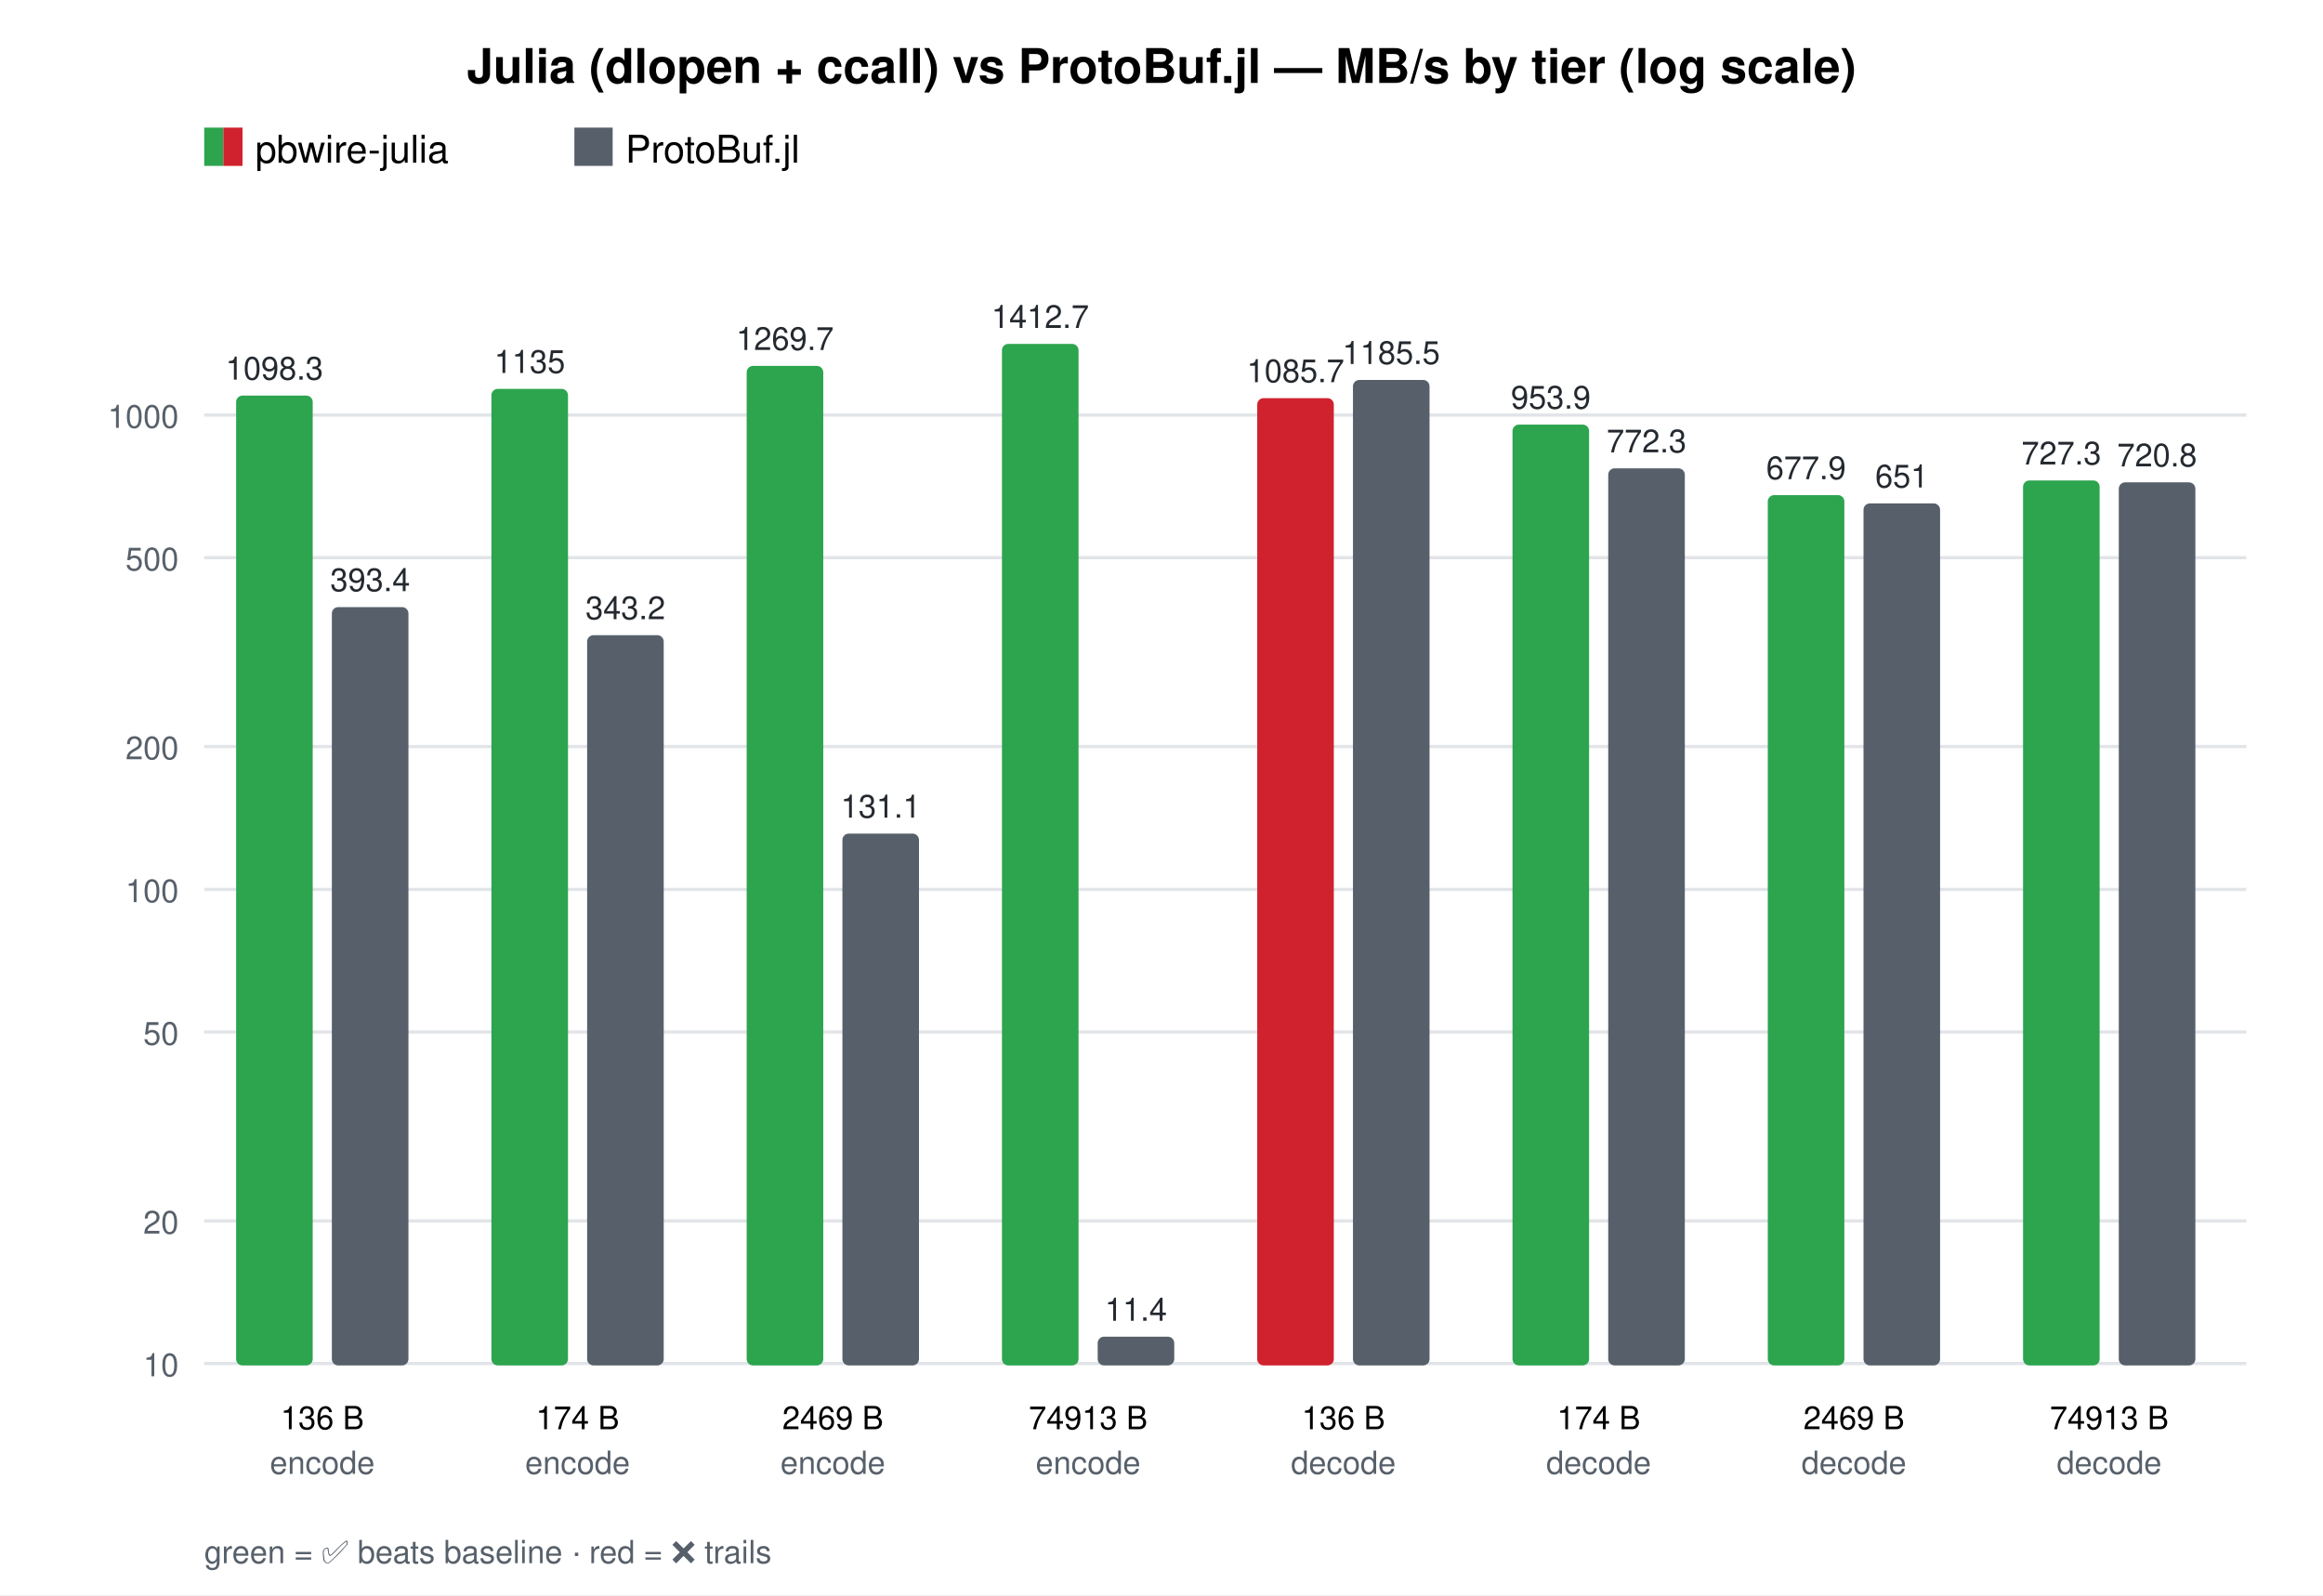
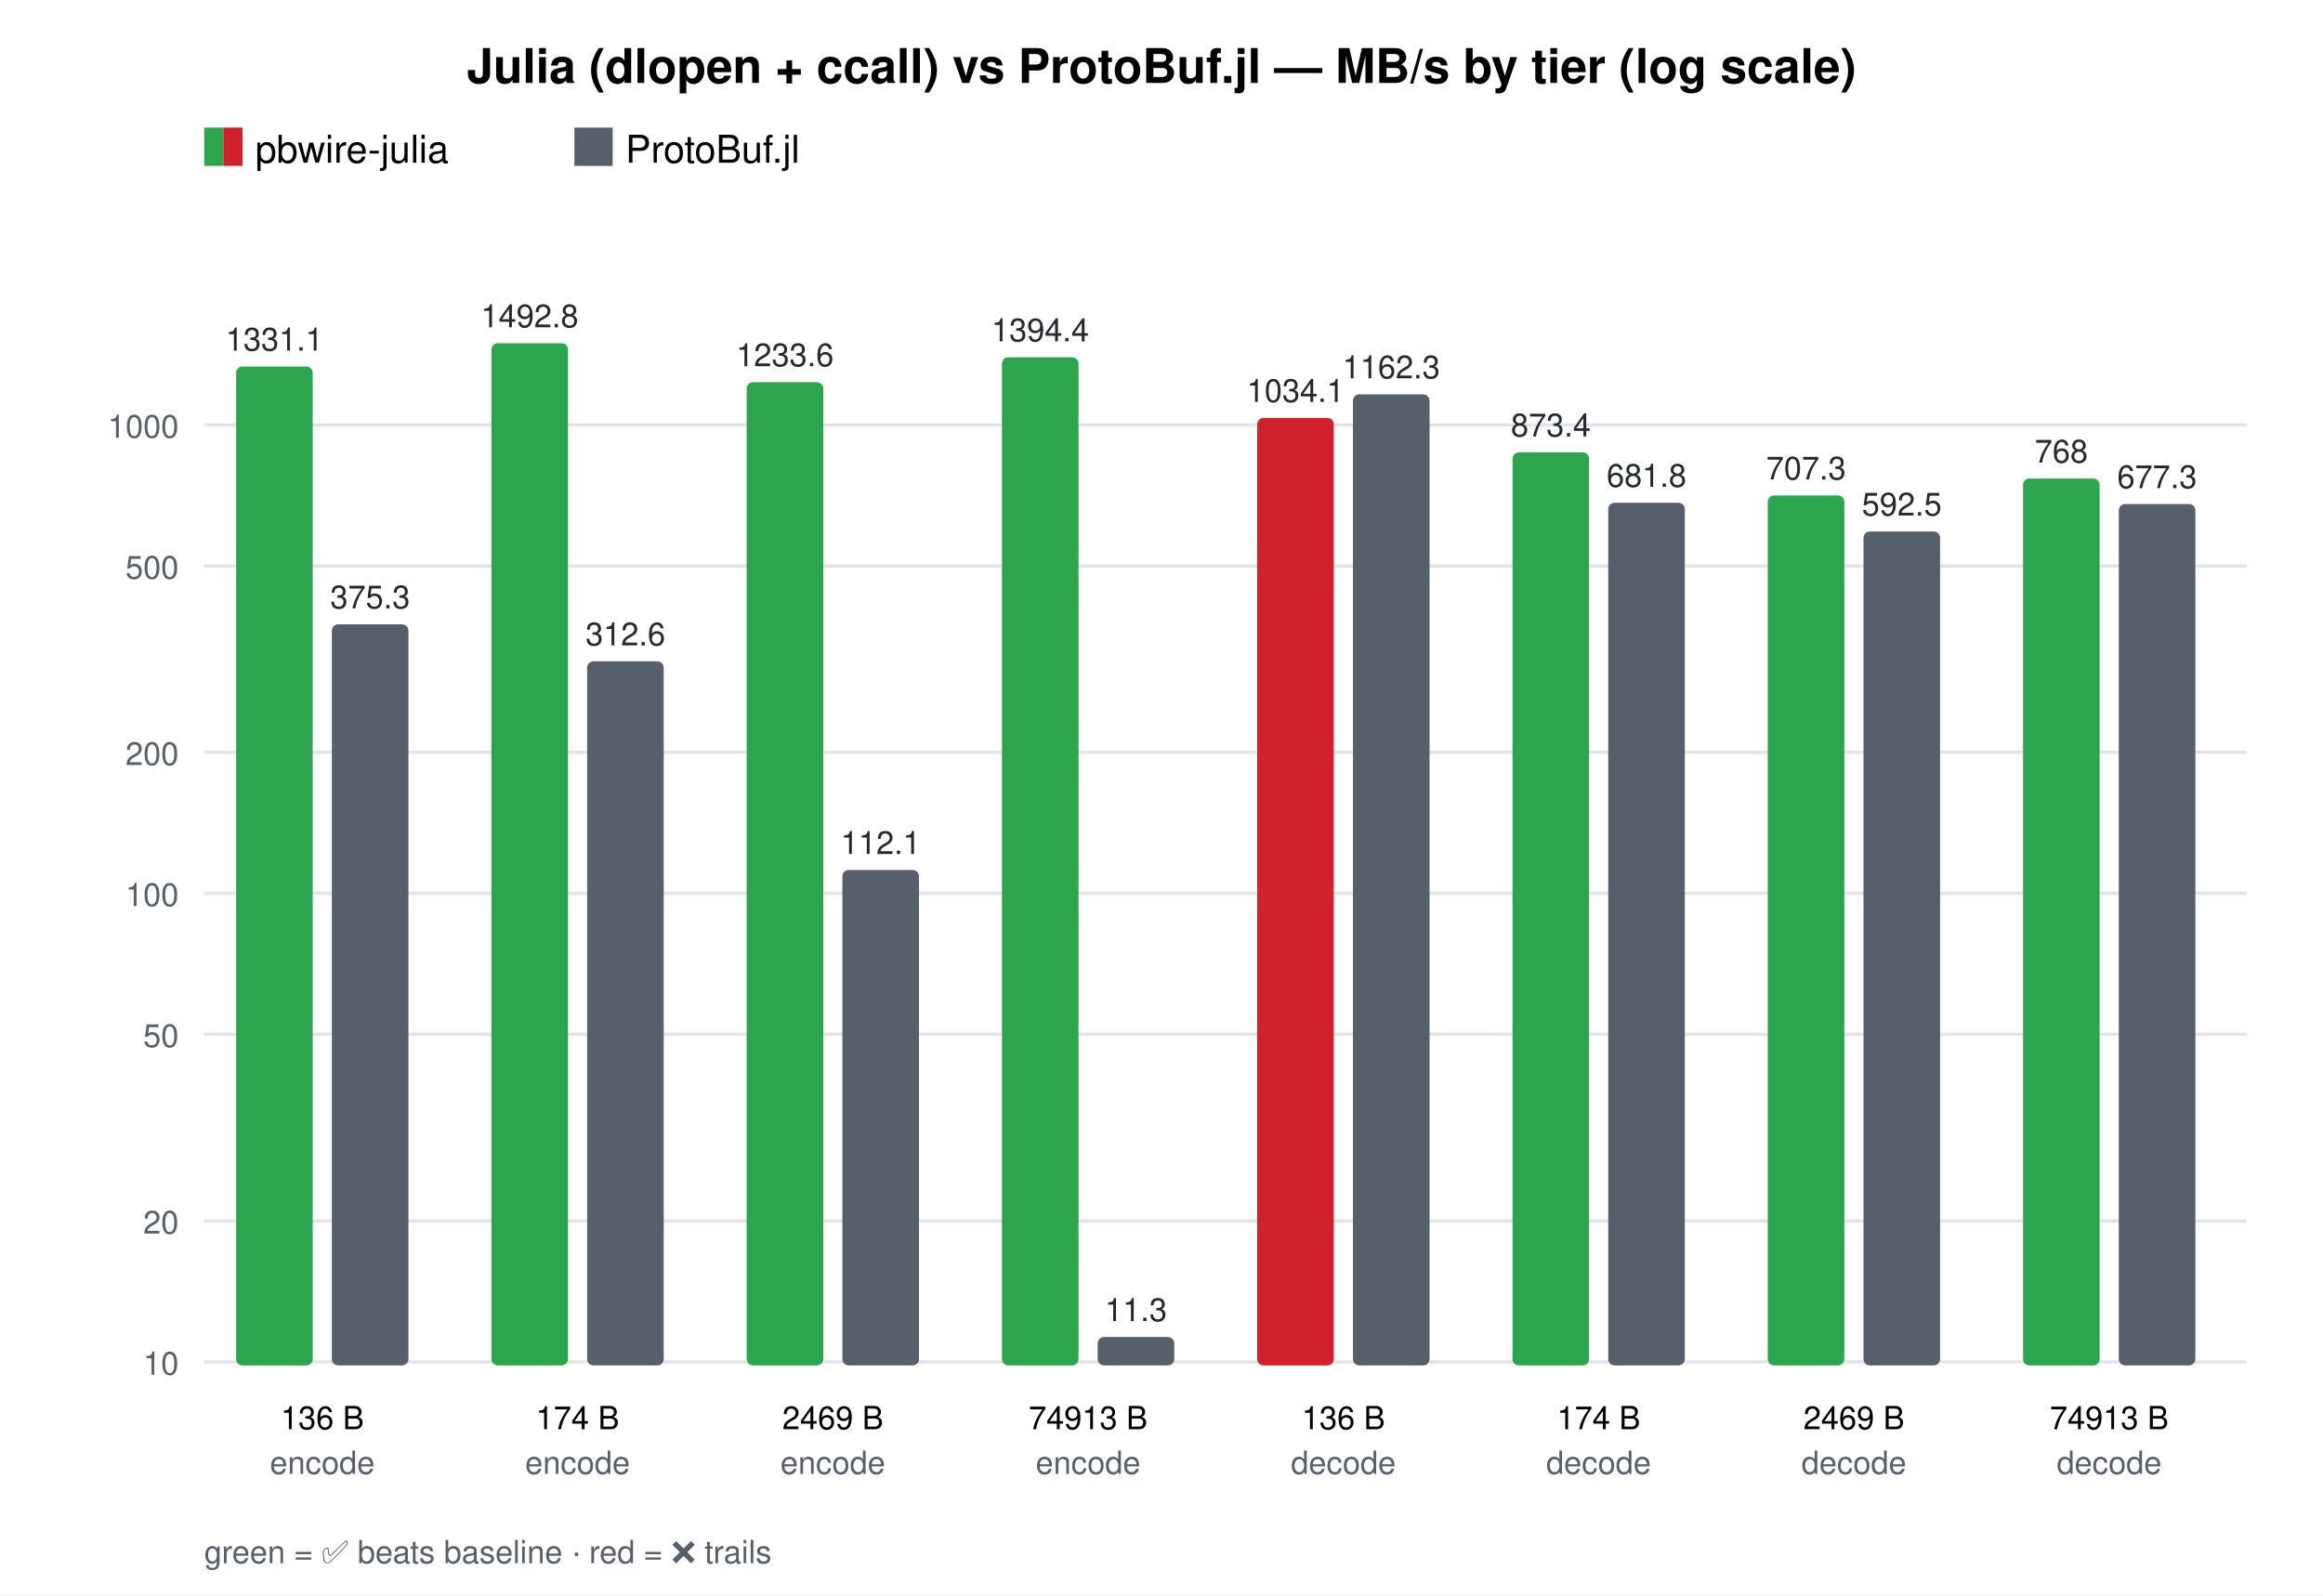
<svg xmlns="http://www.w3.org/2000/svg" width="728" height="500" font-family="Helvetica, Arial, sans-serif">
  <rect width="728" height="500" fill="#ffffff" />
  <text x="364.0" y="26" text-anchor="middle" font-size="15" font-weight="bold">Julia (dlopen + ccall) vs ProtoBuf.jl — MB/s by tier (log scale)</text>
  <rect x="64" y="40" width="6" height="12" fill="#2da44e" />
  <rect x="70" y="40" width="6" height="12" fill="#cf222e" />
  <text x="80" y="51" font-size="12">pbwire-julia</text>
  <rect x="180.0" y="40" width="12" height="12" fill="#57606a" />
  <text x="196.0" y="51" font-size="12">ProtoBuf.jl</text>
-   <line x1="64" y1="427.4" x2="704" y2="427.4" stroke="#e1e4e8" />
-   <text x="56" y="431.4" text-anchor="end" font-size="10" fill="#57606a">10</text>
+   <line x1="64" y1="426.9" x2="704" y2="426.9" stroke="#e1e4e8" />
+   <text x="56" y="430.9" text-anchor="end" font-size="10" fill="#57606a">10</text>
  <line x1="64" y1="382.7" x2="704" y2="382.7" stroke="#e1e4e8" />
  <text x="56" y="386.7" text-anchor="end" font-size="10" fill="#57606a">20</text>
-   <line x1="64" y1="323.5" x2="704" y2="323.5" stroke="#e1e4e8" />
-   <text x="56" y="327.5" text-anchor="end" font-size="10" fill="#57606a">50</text>
-   <line x1="64" y1="278.8" x2="704" y2="278.8" stroke="#e1e4e8" />
-   <text x="56" y="282.8" text-anchor="end" font-size="10" fill="#57606a">100</text>
-   <line x1="64" y1="234.0" x2="704" y2="234.0" stroke="#e1e4e8" />
-   <text x="56" y="238.0" text-anchor="end" font-size="10" fill="#57606a">200</text>
-   <line x1="64" y1="174.8" x2="704" y2="174.8" stroke="#e1e4e8" />
-   <text x="56" y="178.8" text-anchor="end" font-size="10" fill="#57606a">500</text>
-   <line x1="64" y1="130.1" x2="704" y2="130.1" stroke="#e1e4e8" />
-   <text x="56" y="134.1" text-anchor="end" font-size="10" fill="#57606a">1000</text>
+   <line x1="64" y1="324.2" x2="704" y2="324.2" stroke="#e1e4e8" />
+   <text x="56" y="328.2" text-anchor="end" font-size="10" fill="#57606a">50</text>
+   <line x1="64" y1="280.0" x2="704" y2="280.0" stroke="#e1e4e8" />
+   <text x="56" y="284.0" text-anchor="end" font-size="10" fill="#57606a">100</text>
+   <line x1="64" y1="235.8" x2="704" y2="235.8" stroke="#e1e4e8" />
+   <text x="56" y="239.8" text-anchor="end" font-size="10" fill="#57606a">200</text>
+   <line x1="64" y1="177.4" x2="704" y2="177.4" stroke="#e1e4e8" />
+   <text x="56" y="181.4" text-anchor="end" font-size="10" fill="#57606a">500</text>
+   <line x1="64" y1="133.2" x2="704" y2="133.2" stroke="#e1e4e8" />
+   <text x="56" y="137.2" text-anchor="end" font-size="10" fill="#57606a">1000</text>
  <text x="101.0" y="448" text-anchor="middle" font-size="10">136 B</text>
  <text x="101.0" y="462" text-anchor="middle" font-size="10" fill="#57606a">encode</text>
-   <rect x="74.0" y="124.0" width="24" height="304.0" rx="2" fill="#2da44e" />
-   <text x="86.0" y="119.0" text-anchor="middle" font-size="10" fill="#24292f">1098.3</text>
-   <rect x="104.0" y="190.3" width="24" height="237.7" rx="2" fill="#57606a" />
-   <text x="116.0" y="185.3" text-anchor="middle" font-size="10" fill="#24292f">393.4</text>
+   <rect x="74.0" y="114.9" width="24" height="313.1" rx="2" fill="#2da44e" />
+   <text x="86.0" y="109.9" text-anchor="middle" font-size="10" fill="#24292f">1331.1</text>
+   <rect x="104.0" y="195.7" width="24" height="232.3" rx="2" fill="#57606a" />
+   <text x="116.0" y="190.7" text-anchor="middle" font-size="10" fill="#24292f">375.3</text>
  <text x="181.0" y="448" text-anchor="middle" font-size="10">174 B</text>
  <text x="181.0" y="462" text-anchor="middle" font-size="10" fill="#57606a">encode</text>
-   <rect x="154.0" y="121.9" width="24" height="306.1" rx="2" fill="#2da44e" />
-   <text x="166.0" y="116.9" text-anchor="middle" font-size="10" fill="#24292f">1135</text>
-   <rect x="184.0" y="199.1" width="24" height="228.9" rx="2" fill="#57606a" />
-   <text x="196.0" y="194.1" text-anchor="middle" font-size="10" fill="#24292f">343.2</text>
+   <rect x="154.0" y="107.6" width="24" height="320.4" rx="2" fill="#2da44e" />
+   <text x="166.0" y="102.6" text-anchor="middle" font-size="10" fill="#24292f">1492.8</text>
+   <rect x="184.0" y="207.3" width="24" height="220.7" rx="2" fill="#57606a" />
+   <text x="196.0" y="202.3" text-anchor="middle" font-size="10" fill="#24292f">312.6</text>
  <text x="261.0" y="448" text-anchor="middle" font-size="10">2469 B</text>
  <text x="261.0" y="462" text-anchor="middle" font-size="10" fill="#57606a">encode</text>
-   <rect x="234.0" y="114.7" width="24" height="313.3" rx="2" fill="#2da44e" />
-   <text x="246.0" y="109.7" text-anchor="middle" font-size="10" fill="#24292f">1269.7</text>
-   <rect x="264.0" y="261.3" width="24" height="166.7" rx="2" fill="#57606a" />
-   <text x="276.0" y="256.3" text-anchor="middle" font-size="10" fill="#24292f">131.1</text>
+   <rect x="234.0" y="119.8" width="24" height="308.2" rx="2" fill="#2da44e" />
+   <text x="246.0" y="114.8" text-anchor="middle" font-size="10" fill="#24292f">1233.6</text>
+   <rect x="264.0" y="272.7" width="24" height="155.3" rx="2" fill="#57606a" />
+   <text x="276.0" y="267.7" text-anchor="middle" font-size="10" fill="#24292f">112.1</text>
  <text x="341.0" y="448" text-anchor="middle" font-size="10">74913 B</text>
  <text x="341.0" y="462" text-anchor="middle" font-size="10" fill="#57606a">encode</text>
-   <rect x="314.0" y="107.8" width="24" height="320.2" rx="2" fill="#2da44e" />
-   <text x="326.0" y="102.8" text-anchor="middle" font-size="10" fill="#24292f">1412.7</text>
-   <rect x="344.0" y="419.0" width="24" height="9.0" rx="2" fill="#57606a" />
-   <text x="356.0" y="414.0" text-anchor="middle" font-size="10" fill="#24292f">11.4</text>
+   <rect x="314.0" y="112.0" width="24" height="316.0" rx="2" fill="#2da44e" />
+   <text x="326.0" y="107.0" text-anchor="middle" font-size="10" fill="#24292f">1394.4</text>
+   <rect x="344.0" y="419.1" width="24" height="8.9" rx="2" fill="#57606a" />
+   <text x="356.0" y="414.1" text-anchor="middle" font-size="10" fill="#24292f">11.3</text>
  <text x="421.0" y="448" text-anchor="middle" font-size="10">136 B</text>
  <text x="421.0" y="462" text-anchor="middle" font-size="10" fill="#57606a">decode</text>
-   <rect x="394.0" y="124.8" width="24" height="303.2" rx="2" fill="#cf222e" />
-   <text x="406.0" y="119.8" text-anchor="middle" font-size="10" fill="#24292f">1085.7</text>
-   <rect x="424.0" y="119.1" width="24" height="308.9" rx="2" fill="#57606a" />
-   <text x="436.0" y="114.1" text-anchor="middle" font-size="10" fill="#24292f">1185.5</text>
+   <rect x="394.0" y="131.0" width="24" height="297.0" rx="2" fill="#cf222e" />
+   <text x="406.0" y="126.0" text-anchor="middle" font-size="10" fill="#24292f">1034.1</text>
+   <rect x="424.0" y="123.6" width="24" height="304.4" rx="2" fill="#57606a" />
+   <text x="436.0" y="118.6" text-anchor="middle" font-size="10" fill="#24292f">1162.3</text>
  <text x="501.0" y="448" text-anchor="middle" font-size="10">174 B</text>
  <text x="501.0" y="462" text-anchor="middle" font-size="10" fill="#57606a">decode</text>
-   <rect x="474.0" y="133.1" width="24" height="294.9" rx="2" fill="#2da44e" />
-   <text x="486.0" y="128.1" text-anchor="middle" font-size="10" fill="#24292f">953.9</text>
-   <rect x="504.0" y="146.8" width="24" height="281.2" rx="2" fill="#57606a" />
-   <text x="516.0" y="141.8" text-anchor="middle" font-size="10" fill="#24292f">772.3</text>
+   <rect x="474.0" y="141.8" width="24" height="286.2" rx="2" fill="#2da44e" />
+   <text x="486.0" y="136.8" text-anchor="middle" font-size="10" fill="#24292f">873.4</text>
+   <rect x="504.0" y="157.6" width="24" height="270.4" rx="2" fill="#57606a" />
+   <text x="516.0" y="152.6" text-anchor="middle" font-size="10" fill="#24292f">681.8</text>
  <text x="581.0" y="448" text-anchor="middle" font-size="10">2469 B</text>
  <text x="581.0" y="462" text-anchor="middle" font-size="10" fill="#57606a">decode</text>
-   <rect x="554.0" y="155.2" width="24" height="272.8" rx="2" fill="#2da44e" />
-   <text x="566.0" y="150.2" text-anchor="middle" font-size="10" fill="#24292f">677.9</text>
-   <rect x="584.0" y="157.8" width="24" height="270.2" rx="2" fill="#57606a" />
-   <text x="596.0" y="152.8" text-anchor="middle" font-size="10" fill="#24292f">651</text>
+   <rect x="554.0" y="155.3" width="24" height="272.7" rx="2" fill="#2da44e" />
+   <text x="566.0" y="150.3" text-anchor="middle" font-size="10" fill="#24292f">707.3</text>
+   <rect x="584.0" y="166.6" width="24" height="261.4" rx="2" fill="#57606a" />
+   <text x="596.0" y="161.6" text-anchor="middle" font-size="10" fill="#24292f">592.5</text>
  <text x="661.0" y="448" text-anchor="middle" font-size="10">74913 B</text>
  <text x="661.0" y="462" text-anchor="middle" font-size="10" fill="#57606a">decode</text>
-   <rect x="634.0" y="150.6" width="24" height="277.4" rx="2" fill="#2da44e" />
-   <text x="646.0" y="145.6" text-anchor="middle" font-size="10" fill="#24292f">727.3</text>
-   <rect x="664.0" y="151.2" width="24" height="276.8" rx="2" fill="#57606a" />
-   <text x="676.0" y="146.2" text-anchor="middle" font-size="10" fill="#24292f">720.8</text>
+   <rect x="634.0" y="150.0" width="24" height="278.0" rx="2" fill="#2da44e" />
+   <text x="646.0" y="145.0" text-anchor="middle" font-size="10" fill="#24292f">768</text>
+   <rect x="664.0" y="158.0" width="24" height="270.0" rx="2" fill="#57606a" />
+   <text x="676.0" y="153.0" text-anchor="middle" font-size="10" fill="#24292f">677.3</text>
  <text x="64" y="490" font-size="10" fill="#57606a">green = ✅ beats baseline · red = ❌ trails</text>
</svg>
